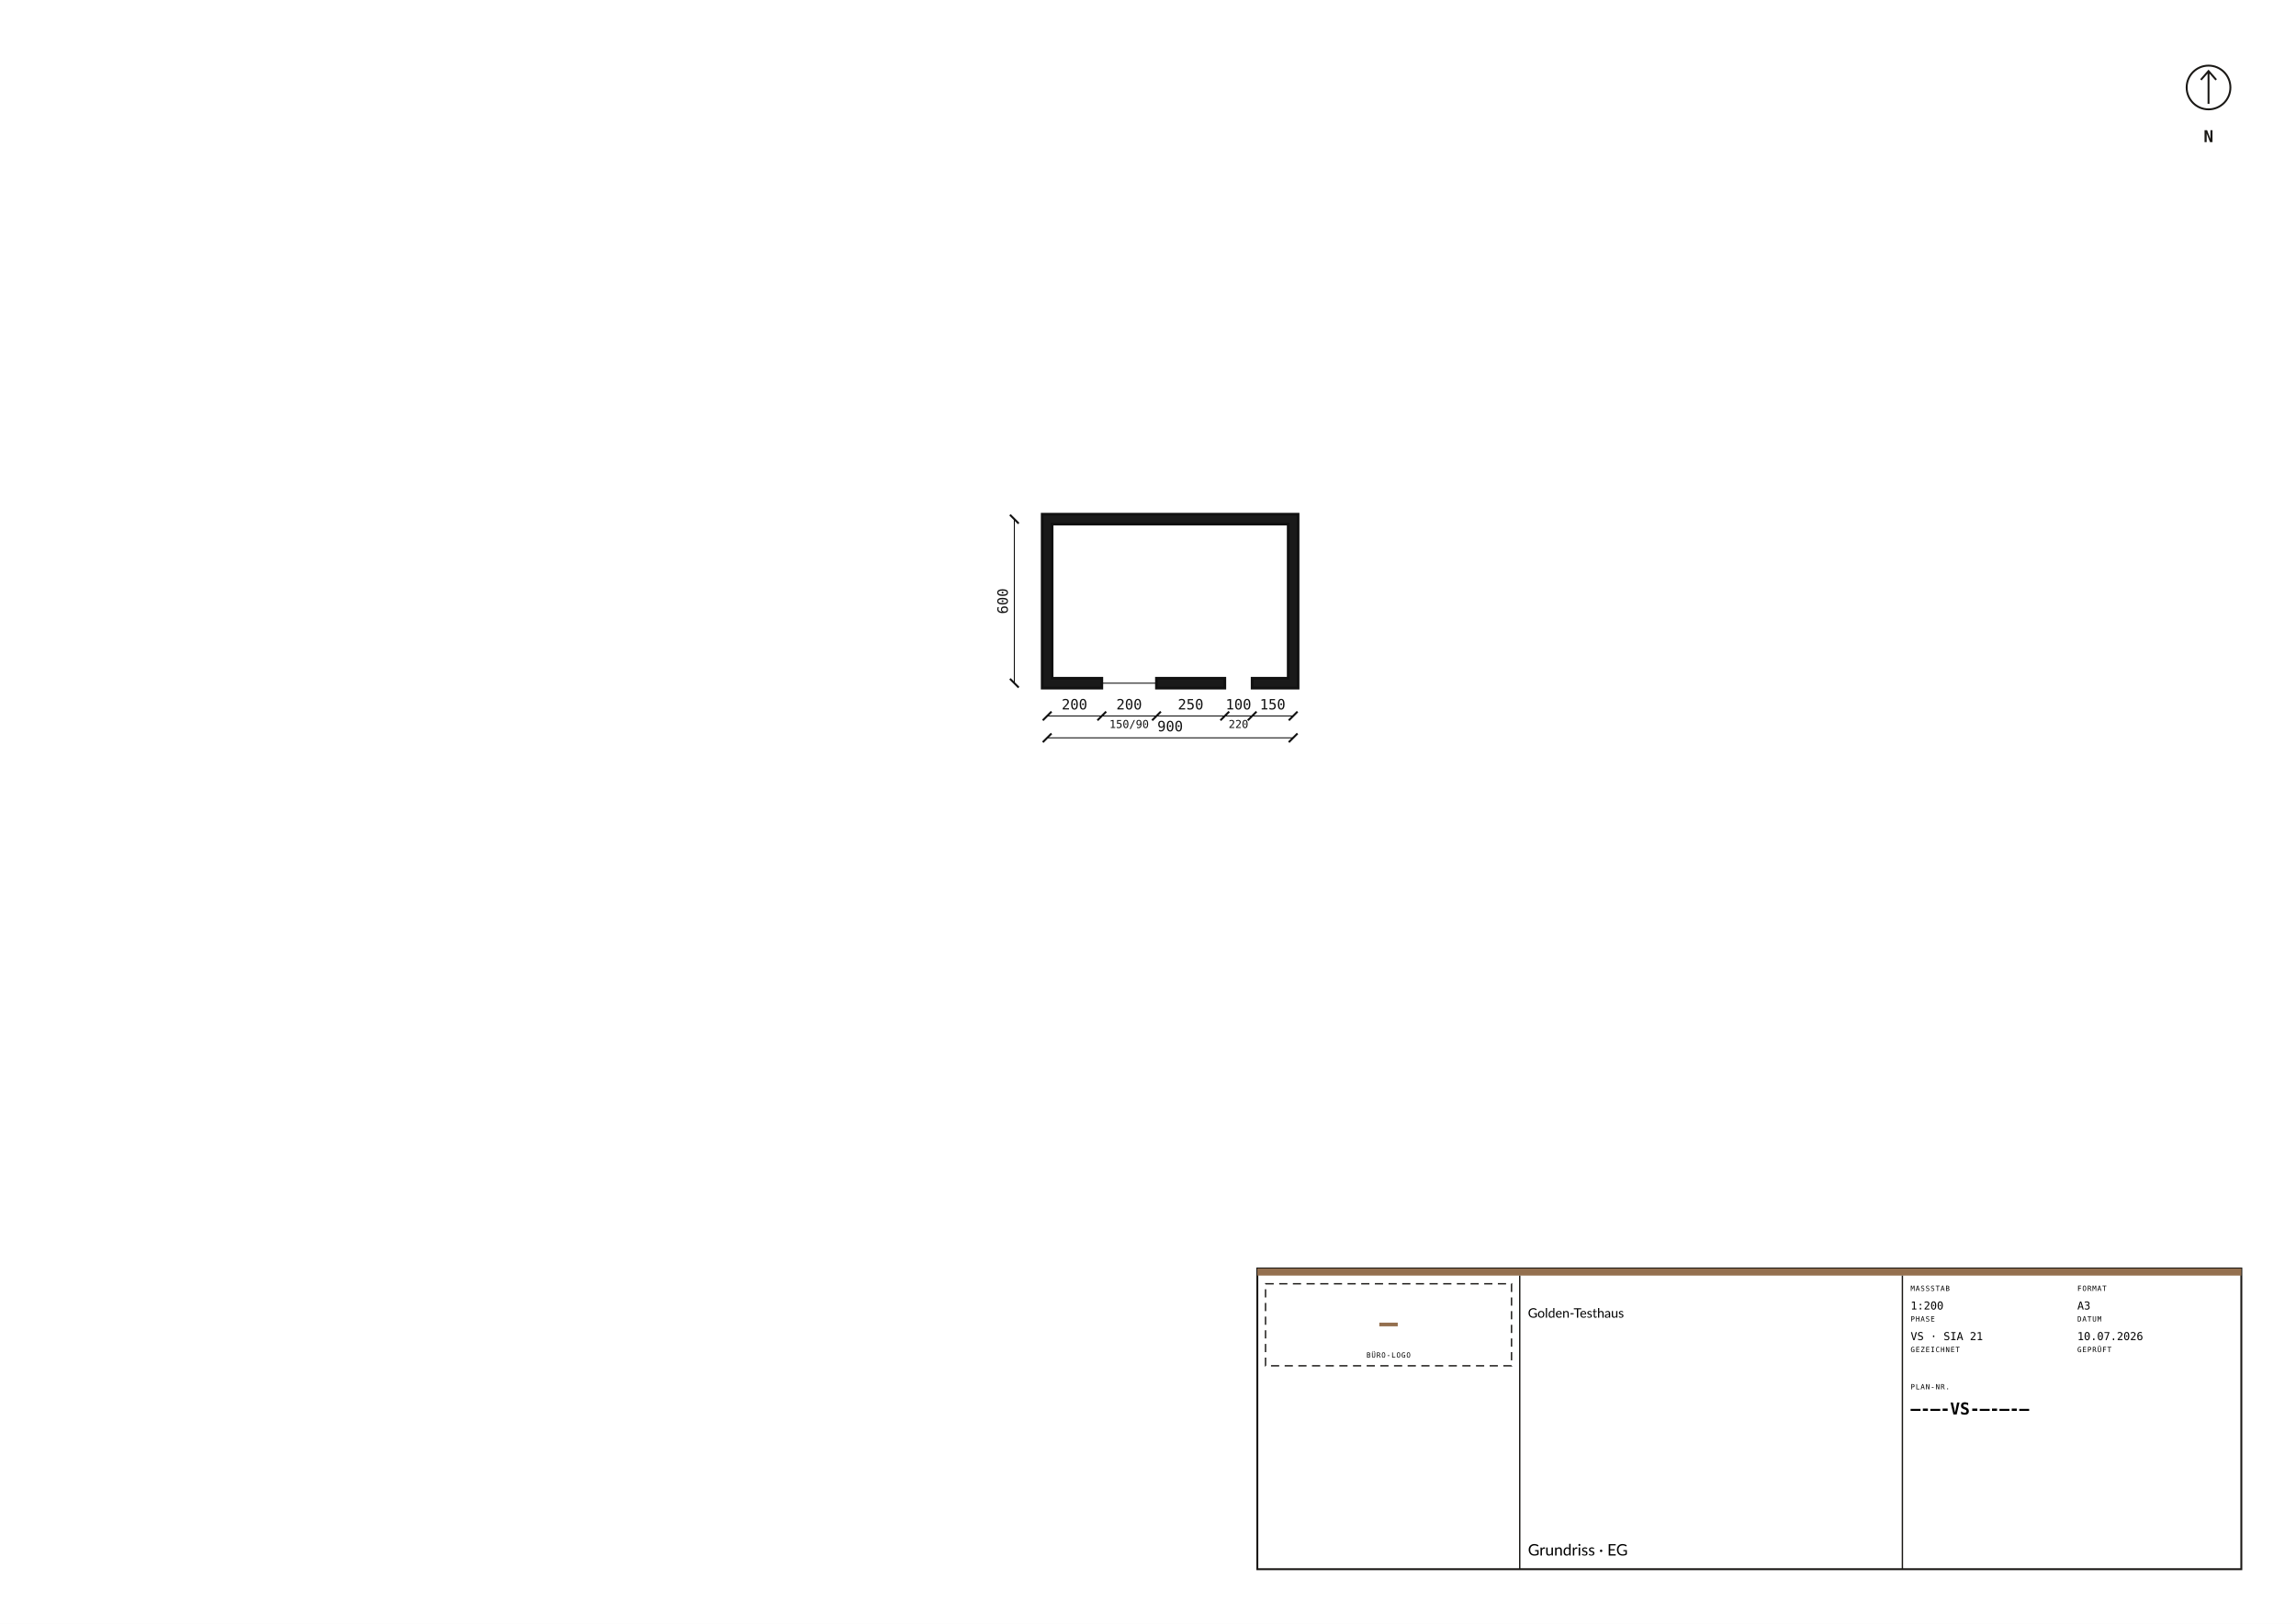
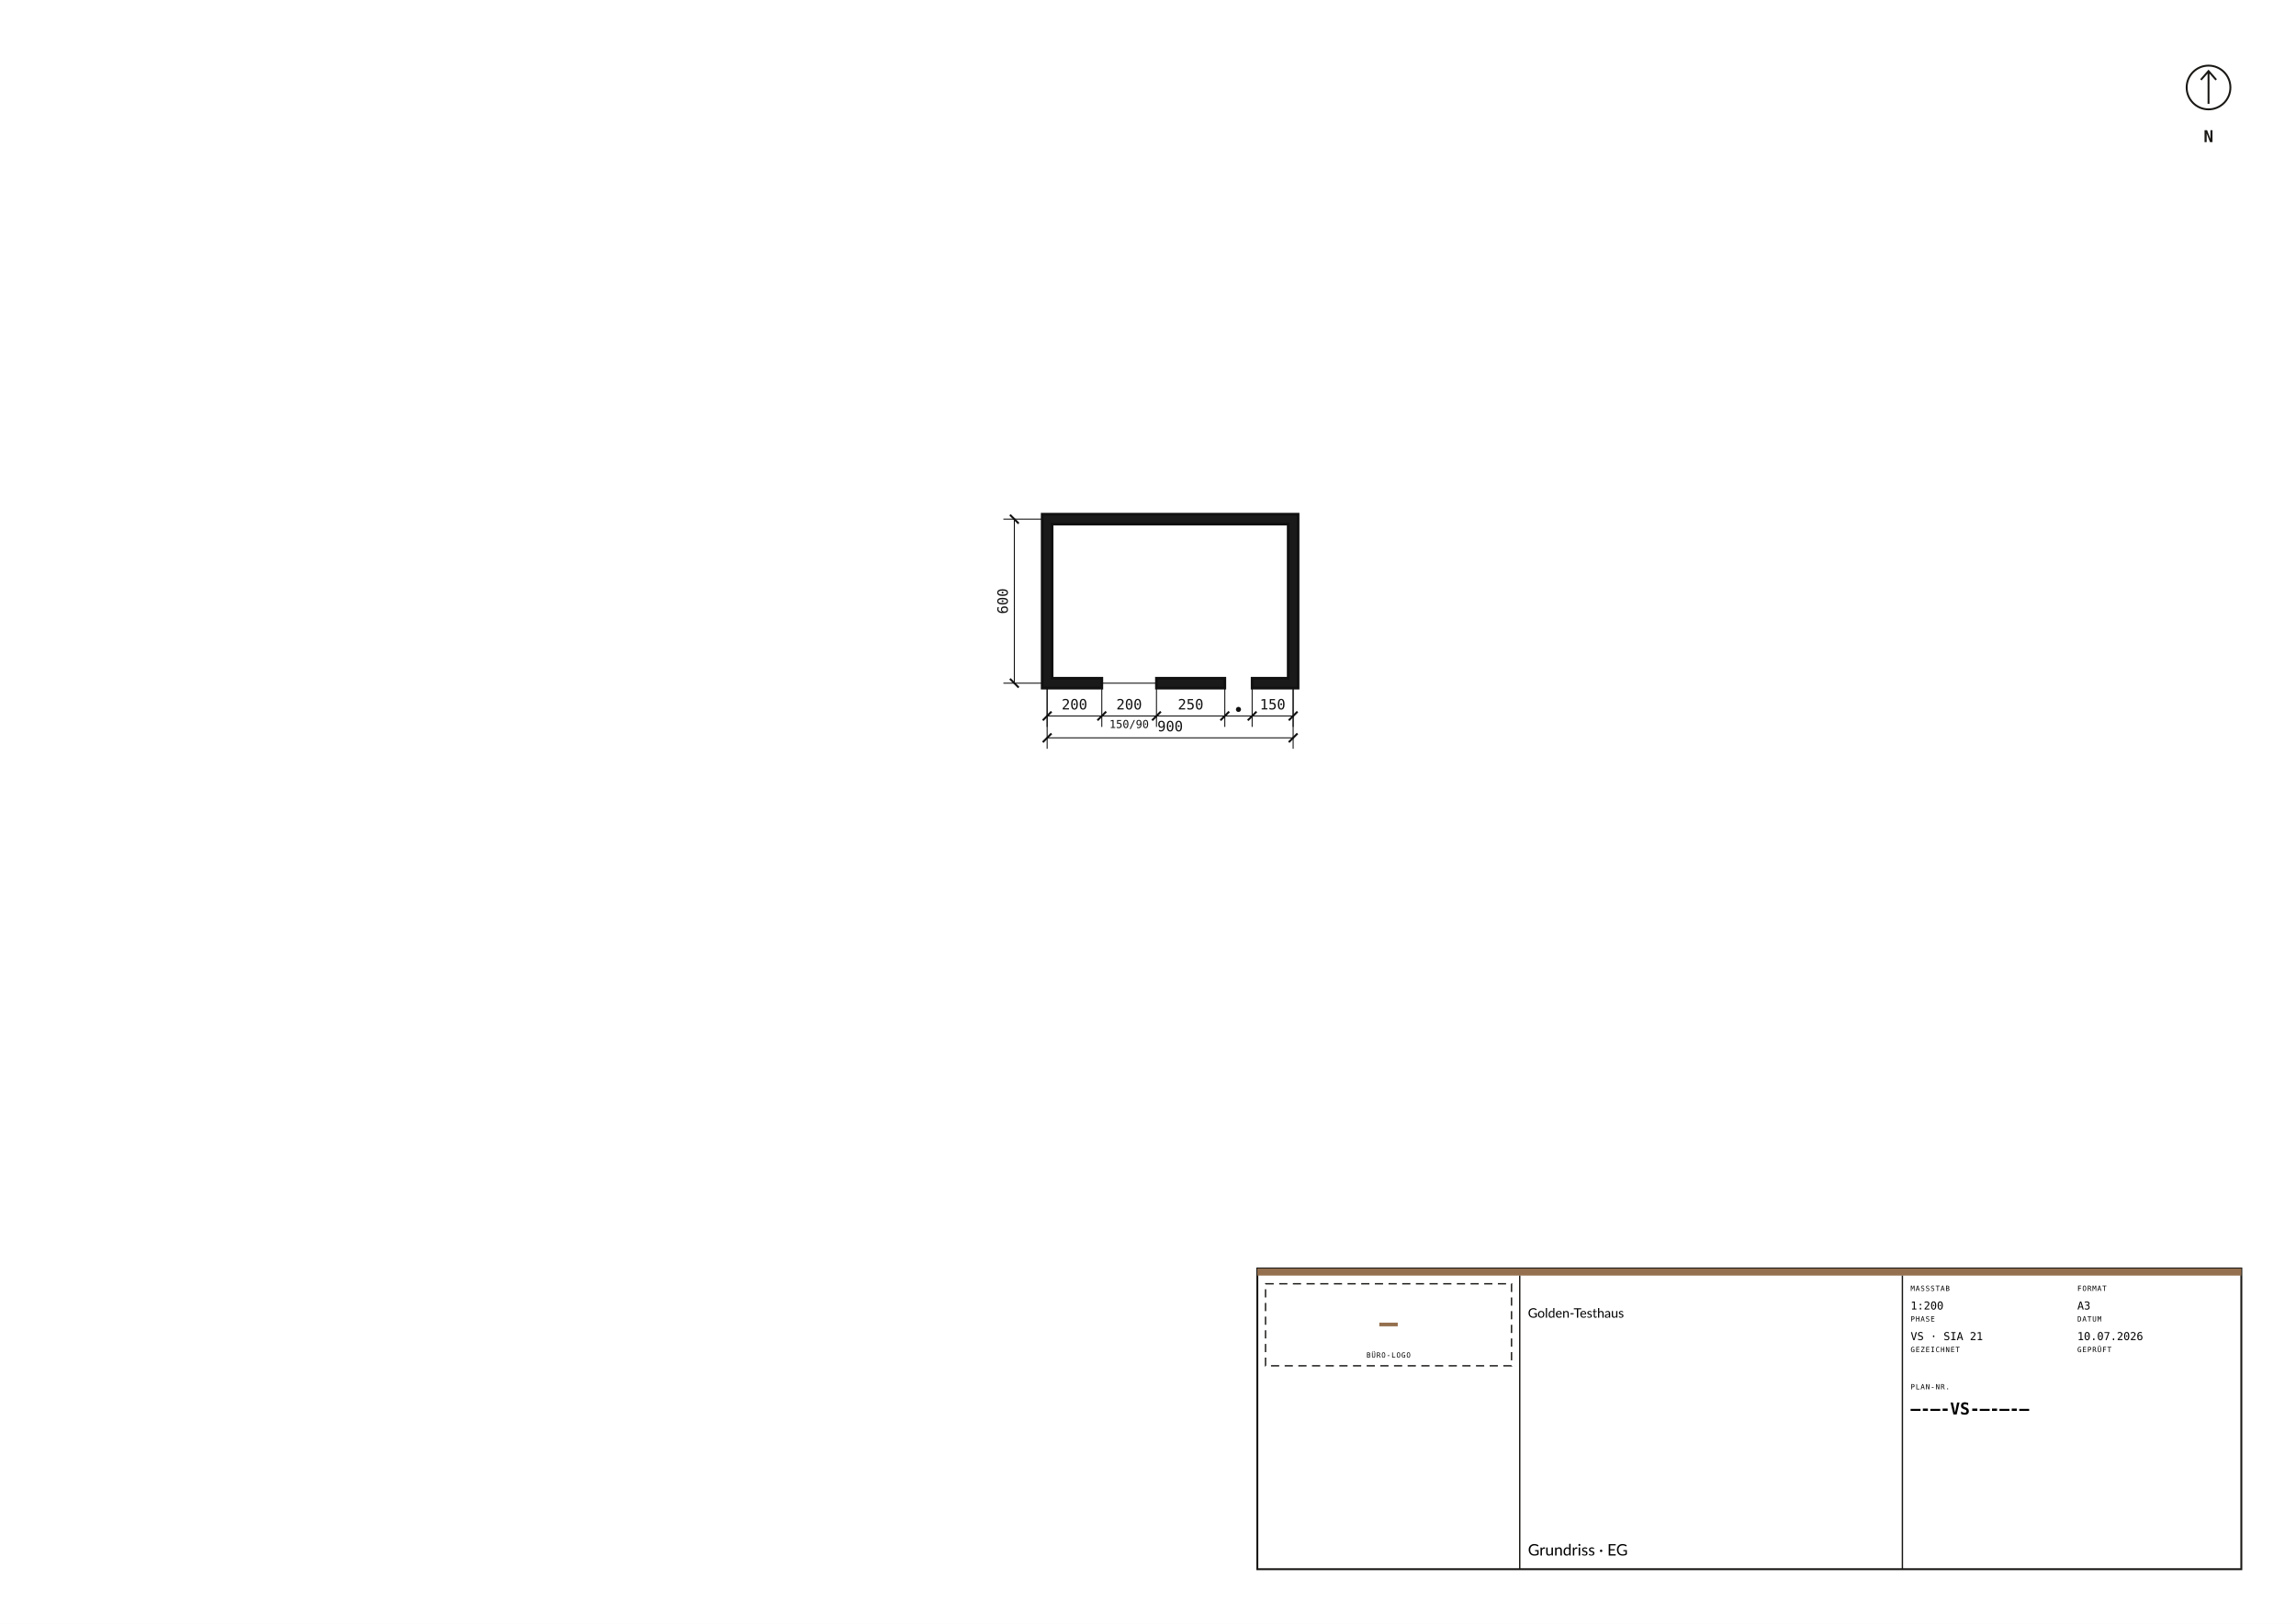
<svg xmlns="http://www.w3.org/2000/svg" width="420mm" height="297mm" viewBox="0 0 420 297" font-family="Helvetica, Arial, sans-serif">
  <rect width="420" height="297" fill="white" />
  <g transform="translate(191.55, 124.95) scale(0.005)">
    <path d="M 2000 -180 L 180 -180 L 180 -5820 L 8820 -5820 L 8820 -180 L 7500 -180 L 7500 180 L 9180 180 L 9180 -6180 L -180 -6180 L -180 180 L 2000 180 Z M 6500 -180 L 4000 -180 L 4000 180 L 6500 180 Z" fill-rule="evenodd" fill="#1a1a1a" stroke="#111" stroke-width="100" />
    <line x1="2000" y1="-180" x2="2000" y2="180" stroke="#111" stroke-width="50" />
    <line x1="4000" y1="-180" x2="4000" y2="180" stroke="#111" stroke-width="50" />
    <line x1="2000" y1="0" x2="4000" y2="0" stroke="#111" stroke-width="36" />
    <line x1="6500" y1="-180" x2="6500" y2="180" stroke="#111" stroke-width="50" />
    <line x1="7500" y1="-180" x2="7500" y2="180" stroke="#111" stroke-width="50" />
    <g stroke="#111" fill="#111">
      <line x1="0" y1="1200" x2="9000" y2="1200" stroke-width="36" />
+       <line x1="0" y1="200" x2="0" y2="1600" stroke-width="36" />
+       <line x1="2000" y1="200" x2="2000" y2="1600" stroke-width="36" />
+       <line x1="4000" y1="200" x2="4000" y2="1600" stroke-width="36" />
+       <line x1="6500" y1="200" x2="6500" y2="1600" stroke-width="36" />
+       <line x1="7500" y1="200" x2="7500" y2="1600" stroke-width="36" />
+       <line x1="9000" y1="200" x2="9000" y2="1600" stroke-width="36" />
      <line x1="-160" y1="1360" x2="160" y2="1040" stroke-width="72" />
      <line x1="1840" y1="1360" x2="2160" y2="1040" stroke-width="72" />
      <line x1="3840" y1="1360" x2="4160" y2="1040" stroke-width="72" />
      <line x1="6340" y1="1360" x2="6660" y2="1040" stroke-width="72" />
      <line x1="7340" y1="1360" x2="7660" y2="1040" stroke-width="72" />
      <line x1="8840" y1="1360" x2="9160" y2="1040" stroke-width="72" />
      <text x="1000" y="960" text-anchor="middle" font-size="520" font-family="'IBM Plex Mono', ui-monospace, monospace" stroke="none">200</text>
      <text x="3000" y="960" text-anchor="middle" font-size="520" font-family="'IBM Plex Mono', ui-monospace, monospace" stroke="none">200</text>
      <text x="3000" y="1640" text-anchor="middle" font-size="400" font-family="'IBM Plex Mono', ui-monospace, monospace" stroke="none">150/90</text>
      <text x="5250" y="960" text-anchor="middle" font-size="520" font-family="'IBM Plex Mono', ui-monospace, monospace" stroke="none">250</text>
-       <text x="7000" y="960" text-anchor="middle" font-size="520" font-family="'IBM Plex Mono', ui-monospace, monospace" stroke="none">100</text>
-       <text x="7000" y="1640" text-anchor="middle" font-size="400" font-family="'IBM Plex Mono', ui-monospace, monospace" stroke="none">220</text>
+       <circle cx="7000" cy="960" r="93.600" stroke="none" />
      <text x="8250" y="960" text-anchor="middle" font-size="520" font-family="'IBM Plex Mono', ui-monospace, monospace" stroke="none">150</text>
    </g>
    <g stroke="#111" fill="#111">
      <line x1="0" y1="2000" x2="9000" y2="2000" stroke-width="36" />
+       <line x1="0" y1="200" x2="0" y2="2400" stroke-width="36" />
+       <line x1="9000" y1="200" x2="9000" y2="2400" stroke-width="36" />
      <line x1="-160" y1="2160" x2="160" y2="1840" stroke-width="72" />
      <line x1="8840" y1="2160" x2="9160" y2="1840" stroke-width="72" />
      <text x="4500" y="1760" text-anchor="middle" font-size="520" font-family="'IBM Plex Mono', ui-monospace, monospace" stroke="none">900</text>
    </g>
    <g stroke="#111" fill="#111">
      <line x1="-1200" y1="0" x2="-1200" y2="-6000" stroke-width="36" />
+       <line x1="-200" y1="0" x2="-1600" y2="0" stroke-width="36" />
+       <line x1="-200" y1="-6000" x2="-1600" y2="-6000" stroke-width="36" />
      <line x1="-1360" y1="-160" x2="-1040" y2="160" stroke-width="72" />
      <line x1="-1360" y1="-6160" x2="-1040" y2="-5840" stroke-width="72" />
      <text x="-1440" y="-3000" text-anchor="middle" font-size="520" font-family="'IBM Plex Mono', ui-monospace, monospace" stroke="none" transform="rotate(-90 -1440 -3000)">600</text>
    </g>
  </g>
  <g data-teil="nordpfeil" stroke="#1A1815" fill="none" stroke-width="0.35">
    <circle cx="404.00" cy="16.00" r="4" />
    <path d="M 404.00 19.00 L 404.00 13.00 M 402.60 14.60 L 404.00 13.00 L 405.40 14.60" />
    <text x="404.00" y="26.00" text-anchor="middle" font-family="'IBM Plex Mono', ui-monospace, monospace" font-size="3" font-feature-settings="'tnum'" font-weight="bold" stroke="none" fill="#1A1815">N</text>
  </g>
  <g data-teil="plankopf">
    <rect x="230" y="232" width="180" height="55" fill="white" stroke="#1A1815" stroke-width="0.35" />
    <rect x="230" y="232" width="180" height="1.3" fill="#94704F" />
    <line x1="278" y1="233.3" x2="278" y2="287" stroke="#1A1815" stroke-width="0.25" />
    <line x1="348" y1="233.3" x2="348" y2="287" stroke="#1A1815" stroke-width="0.25" />
    <rect x="231.5" y="234.8" width="45" height="15" fill="none" stroke="#1A1815" stroke-width="0.25" stroke-dasharray="1.5 1" />
    <text x="254.00" y="243.80" text-anchor="middle" font-family="'IBM Plex Mono', ui-monospace, monospace" font-size="5.6" font-feature-settings="'tnum'" font-weight="bold" fill="#94704F">—</text>
    <text x="254.00" y="248.30" text-anchor="middle" font-family="'IBM Plex Mono', ui-monospace, monospace" font-size="1.3" font-feature-settings="'tnum'" letter-spacing="0.1em">BÜRO-LOGO</text>
    <text x="279.50" y="241.00" text-anchor="start" font-family="'Lato', Helvetica, Arial, sans-serif" font-size="2.4">Golden-Testhaus</text>
    <text x="279.50" y="284.50" text-anchor="start" font-family="'Lato', Helvetica, Arial, sans-serif" font-size="2.9">Grundriss · EG</text>
    <text x="349.50" y="236.10" text-anchor="start" font-family="'IBM Plex Mono', ui-monospace, monospace" font-size="1.3" font-feature-settings="'tnum'" letter-spacing="0.1em">MASSSTAB</text>
    <text x="349.50" y="239.50" text-anchor="start" font-family="'IBM Plex Mono', ui-monospace, monospace" font-size="2" font-feature-settings="'tnum'">1:200</text>
    <text x="380.00" y="236.10" text-anchor="start" font-family="'IBM Plex Mono', ui-monospace, monospace" font-size="1.3" font-feature-settings="'tnum'" letter-spacing="0.1em">FORMAT</text>
    <text x="380.00" y="239.50" text-anchor="start" font-family="'IBM Plex Mono', ui-monospace, monospace" font-size="2" font-feature-settings="'tnum'">A3</text>
    <text x="349.50" y="241.70" text-anchor="start" font-family="'IBM Plex Mono', ui-monospace, monospace" font-size="1.3" font-feature-settings="'tnum'" letter-spacing="0.1em">PHASE</text>
    <text x="349.50" y="245.10" text-anchor="start" font-family="'IBM Plex Mono', ui-monospace, monospace" font-size="2" font-feature-settings="'tnum'">VS · SIA 21</text>
    <text x="380.00" y="241.70" text-anchor="start" font-family="'IBM Plex Mono', ui-monospace, monospace" font-size="1.3" font-feature-settings="'tnum'" letter-spacing="0.1em">DATUM</text>
    <text x="380.00" y="245.10" text-anchor="start" font-family="'IBM Plex Mono', ui-monospace, monospace" font-size="2" font-feature-settings="'tnum'">10.07.2026</text>
    <text x="349.50" y="247.30" text-anchor="start" font-family="'IBM Plex Mono', ui-monospace, monospace" font-size="1.3" font-feature-settings="'tnum'" letter-spacing="0.1em">GEZEICHNET</text>
    <text x="380.00" y="247.30" text-anchor="start" font-family="'IBM Plex Mono', ui-monospace, monospace" font-size="1.3" font-feature-settings="'tnum'" letter-spacing="0.1em">GEPRÜFT</text>
    <text x="349.50" y="254.10" text-anchor="start" font-family="'IBM Plex Mono', ui-monospace, monospace" font-size="1.3" font-feature-settings="'tnum'" letter-spacing="0.1em">PLAN-NR.</text>
    <text x="349.50" y="258.70" text-anchor="start" font-family="'IBM Plex Mono', ui-monospace, monospace" font-size="3" font-feature-settings="'tnum'" font-weight="bold">—-—-VS-—-—-—</text>
  </g>
</svg>
